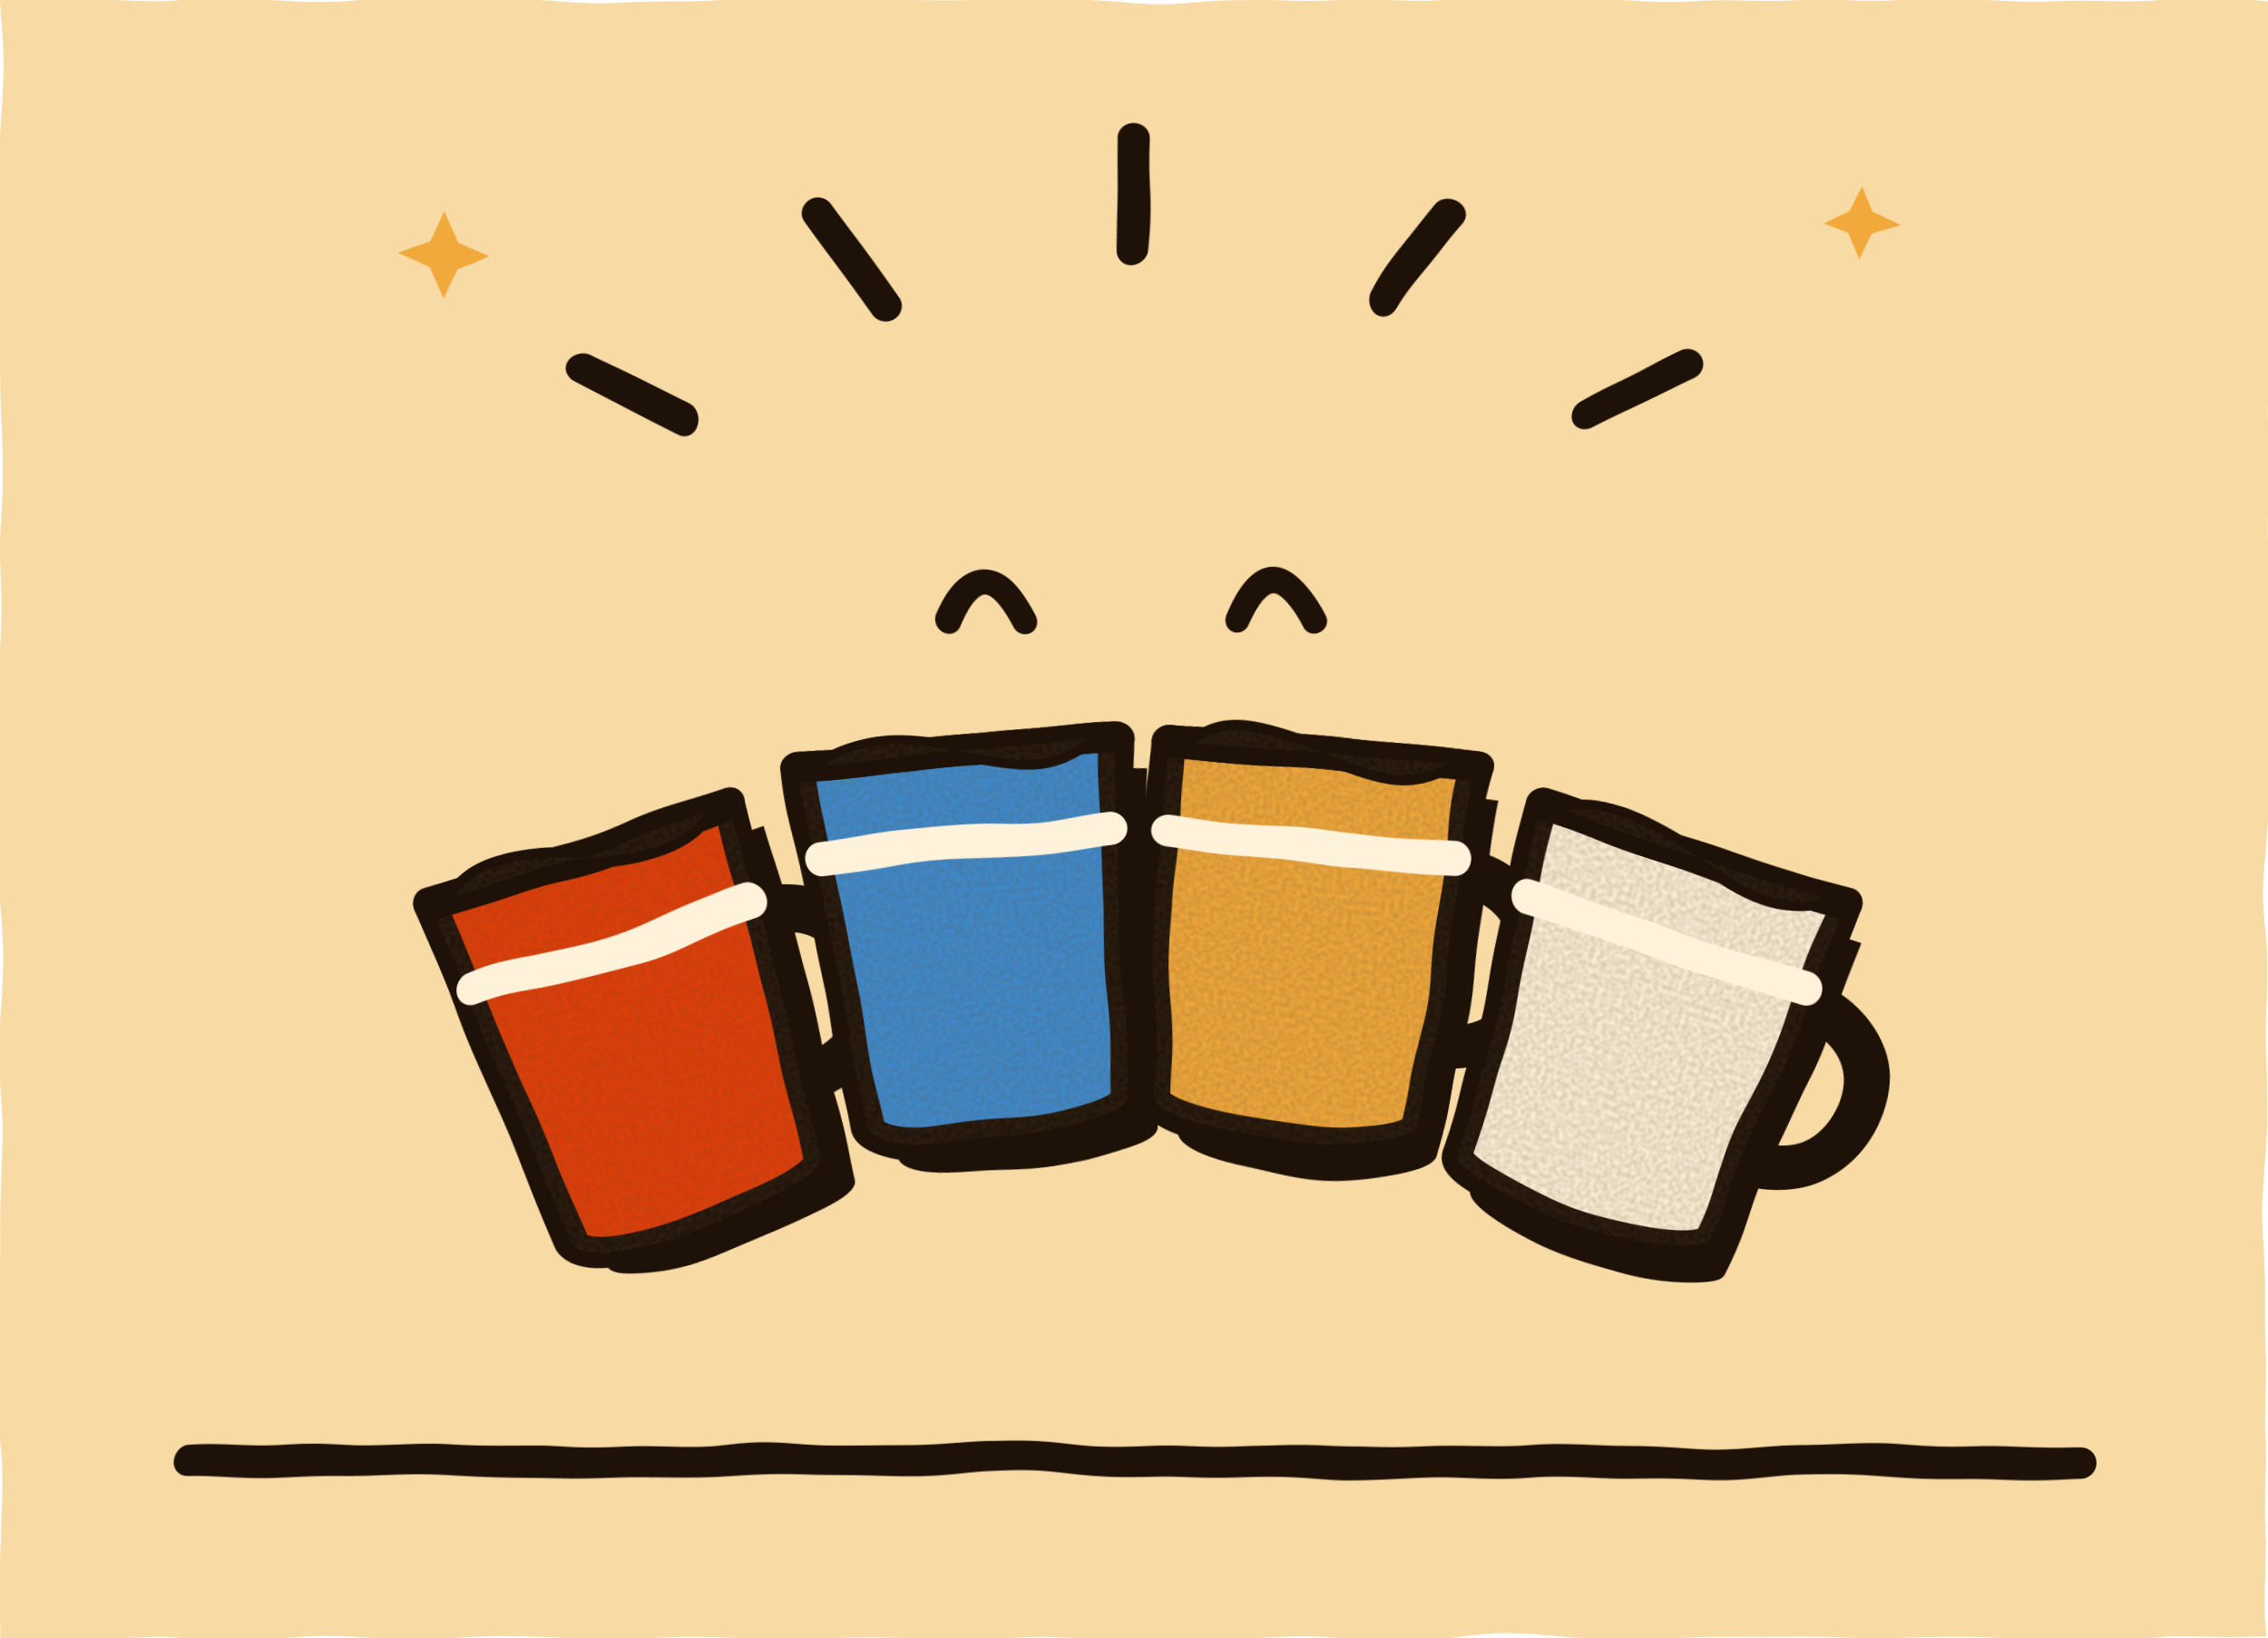
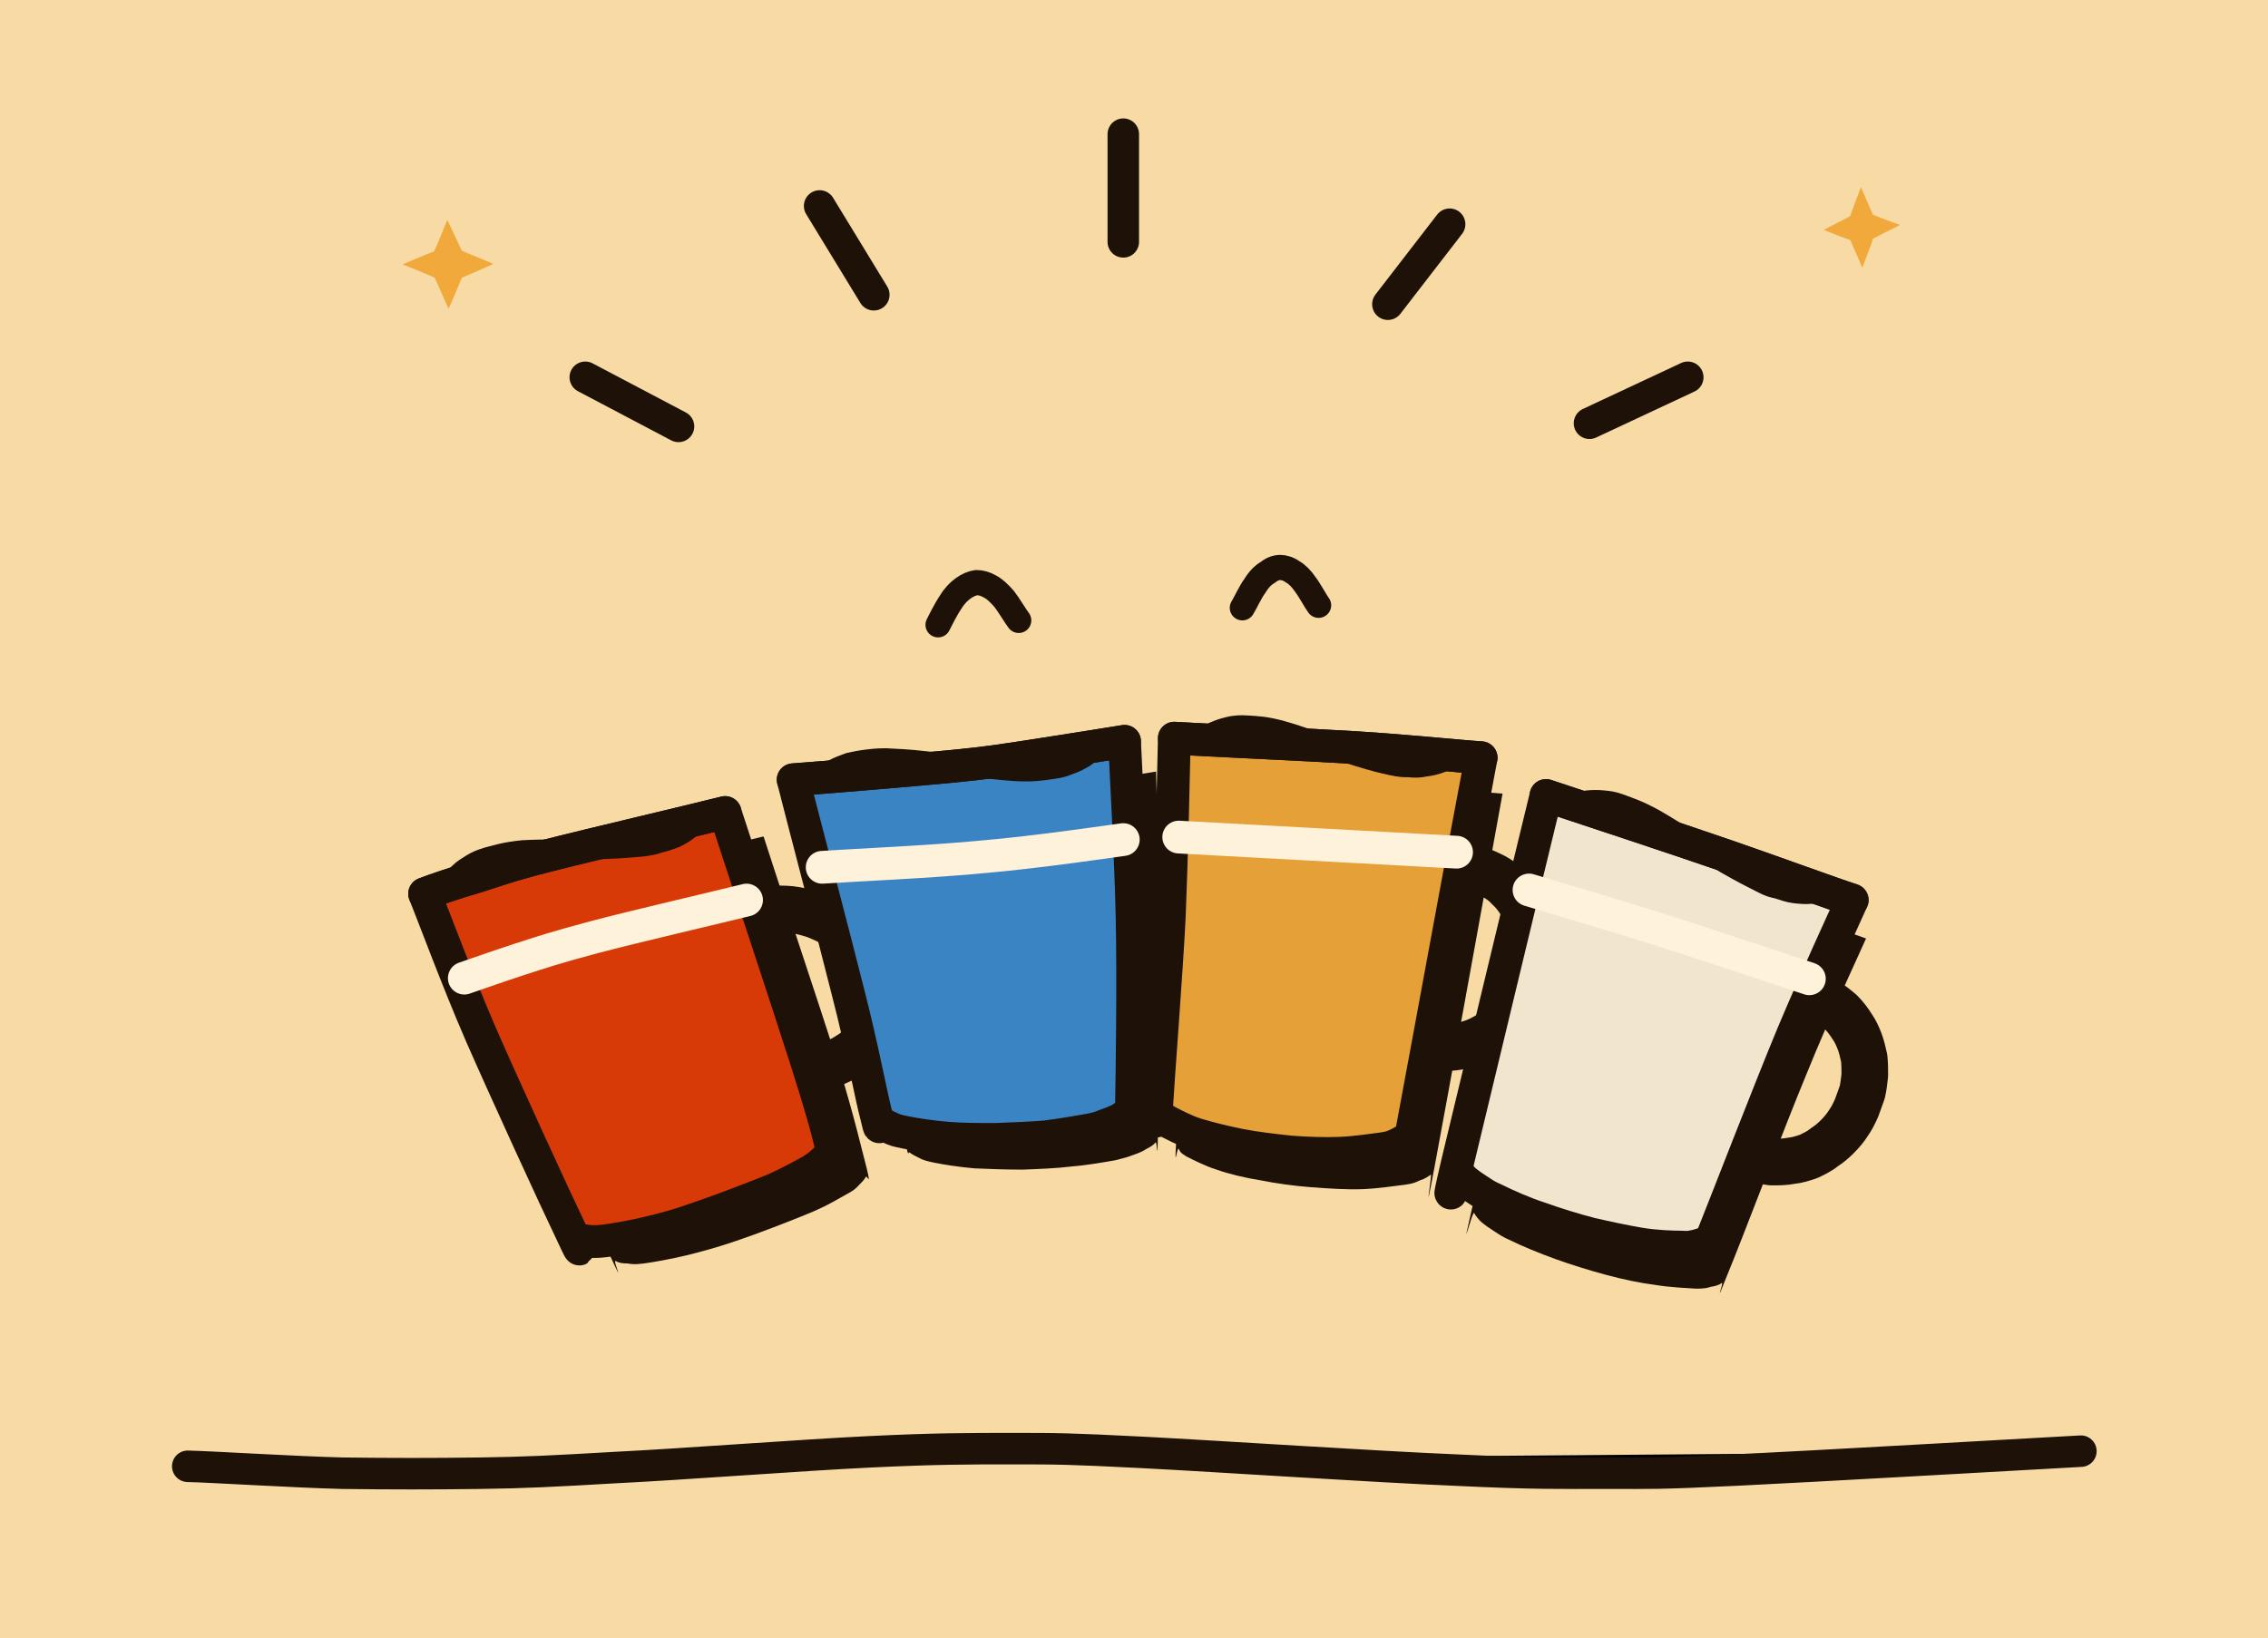
- <svg xmlns="http://www.w3.org/2000/svg" viewBox="0 0 360 260" role="img" aria-label="Geng Weekend: four mugs, cheers with your geng">
-   <defs>
-     <filter id="w" x="-5%" y="-5%" width="110%" height="110%">
-       <feTurbulence type="fractalNoise" baseFrequency="0.035" numOctaves="2" seed="3" />
-       <feDisplacementMap in="SourceGraphic" scale="3.4" />
-     </filter>
-     <filter id="g">
-       <feTurbulence type="fractalNoise" baseFrequency="1.4" numOctaves="1" seed="7" result="n" />
-       <feColorMatrix in="n" type="matrix" values="0 0 0 0 0.12  0 0 0 0 0.07  0 0 0 0 0.03  0 0 0 0.35 -0.05" result="d" />
-       <feComposite in="d" in2="SourceGraphic" operator="in" />
-     </filter>
-   </defs>
-   <g filter="url(#w)" stroke="#1E1208" stroke-linecap="round" stroke-linejoin="round">
-     <rect x="-10" y="-10" width="380" height="280" fill="#F8DAA5" stroke="none" />
-     <path d="M180 40 l0 -18" stroke-width="5" />
-     <path d="M140 48 l-10 -14" stroke-width="5" />
-     <path d="M220 48 l10 -14" stroke-width="5" />
-     <path d="M108 66 l-16 -8" stroke-width="5" />
-     <path d="M252 66 l16 -8" stroke-width="5" />
-     <g stroke="none" fill="#F2A93B">
-       <path d="M70 33 L72.1 37.9 L77 40 L72.1 42.1 L70 47 L67.9 42.1 L63 40 L67.9 37.9 Z" />
-       <path d="M296 30 L297.8 34.2 L302 36 L297.8 37.8 L296 42 L294.2 37.8 L290 36 L294.2 34.2 Z" />
-     </g>
-     <g transform="translate(110 190) rotate(-18) scale(1.05)">
-       <path d="M22 -38 C 40 -38, 40 -12, 22 -12" fill="none" stroke-width="7" />
-       <path d="M-24 -54 H24 L20 0 C 20 6, -20 6, -20 0 Z" transform="translate(4 5)" fill="#1E1208" stroke="none" />
-       <path d="M-24 -54 H24 L20 0 C 20 6, -20 6, -20 0 Z" fill="#E33D07" stroke-width="5" />
-       <path d="M-24 -54 H24 L20 0 C 20 6, -20 6, -20 0 Z" fill="#E33D07" filter="url(#g)" stroke="none" />
-       <path d="M-22 -40 H22" stroke="#FFF2DA" stroke-width="5" />
-       <path d="M-24 -54 H24" stroke-width="5" />
-       <path d="M-20 -54 C -10 -62, 10 -46, 20 -54 L 22 -54 H -22 Z" fill="#7A4A22" stroke-width="3" />
-       <path d="M-20 -54 C -10 -62, 10 -46, 20 -54 L 22 -54 H -22 Z" fill="#7A4A22" filter="url(#g)" stroke="none" />
-     </g>
-     <g transform="translate(158 176) rotate(-6) scale(1.05)">
-       <path d="M22 -38 C 40 -38, 40 -12, 22 -12" fill="none" stroke-width="7" />
-       <path d="M-24 -54 H24 L20 0 C 20 6, -20 6, -20 0 Z" transform="translate(4 5)" fill="#1E1208" stroke="none" />
-       <path d="M-24 -54 H24 L20 0 C 20 6, -20 6, -20 0 Z" fill="#3D8BD0" stroke-width="5" />
-       <path d="M-24 -54 H24 L20 0 C 20 6, -20 6, -20 0 Z" fill="#3D8BD0" filter="url(#g)" stroke="none" />
-       <path d="M-22 -40 H22" stroke="#FFF2DA" stroke-width="5" />
-       <path d="M-24 -54 H24" stroke-width="5" />
-       <path d="M-20 -54 C -10 -62, 10 -46, 20 -54 L 22 -54 H -22 Z" fill="#7A4A22" stroke-width="3" />
-       <path d="M-20 -54 C -10 -62, 10 -46, 20 -54 L 22 -54 H -22 Z" fill="#7A4A22" filter="url(#g)" stroke="none" />
-     </g>
-     <g transform="translate(204 176) rotate(6) scale(1.05)">
-       <path d="M22 -38 C 40 -38, 40 -12, 22 -12" fill="none" stroke-width="7" />
-       <path d="M-24 -54 H24 L20 0 C 20 6, -20 6, -20 0 Z" transform="translate(4 5)" fill="#1E1208" stroke="none" />
-       <path d="M-24 -54 H24 L20 0 C 20 6, -20 6, -20 0 Z" fill="#F2A93B" stroke-width="5" />
-       <path d="M-24 -54 H24 L20 0 C 20 6, -20 6, -20 0 Z" fill="#F2A93B" filter="url(#g)" stroke="none" />
-       <path d="M-22 -40 H22" stroke="#FFF2DA" stroke-width="5" />
-       <path d="M-24 -54 H24" stroke-width="5" />
-       <path d="M-20 -54 C -10 -62, 10 -46, 20 -54 L 22 -54 H -22 Z" fill="#7A4A22" stroke-width="3" />
-       <path d="M-20 -54 C -10 -62, 10 -46, 20 -54 L 22 -54 H -22 Z" fill="#7A4A22" filter="url(#g)" stroke="none" />
-     </g>
-     <g transform="translate(252 190) rotate(18) scale(1.05)">
-       <path d="M22 -38 C 40 -38, 40 -12, 22 -12" fill="none" stroke-width="7" />
-       <path d="M-24 -54 H24 L20 0 C 20 6, -20 6, -20 0 Z" transform="translate(4 5)" fill="#1E1208" stroke="none" />
-       <path d="M-24 -54 H24 L20 0 C 20 6, -20 6, -20 0 Z" fill="#FFF2DA" stroke-width="5" />
-       <path d="M-24 -54 H24 L20 0 C 20 6, -20 6, -20 0 Z" fill="#FFF2DA" filter="url(#g)" stroke="none" />
-       <path d="M-22 -40 H22" stroke="#FFF2DA" stroke-width="5" />
-       <path d="M-24 -54 H24" stroke-width="5" />
-       <path d="M-20 -54 C -10 -62, 10 -46, 20 -54 L 22 -54 H -22 Z" fill="#7A4A22" stroke-width="3" />
-       <path d="M-20 -54 C -10 -62, 10 -46, 20 -54 L 22 -54 H -22 Z" fill="#7A4A22" filter="url(#g)" stroke="none" />
-     </g>
-     <path d="M150 98 q6 -12 12 0 M196 98 q6 -12 12 0" fill="none" stroke-width="4" />
-     <path d="M30 232 H330" stroke-width="5" />
-   </g>
+ <svg xmlns="http://www.w3.org/2000/svg" viewBox="0 0 360 260" role="img" aria-label="Geng Weekend: four mugs, cheers with your geng" stroke-linecap="round" stroke-linejoin="round">
+   <path d="M-9.9 -8.8C-6.4 -8.7 4.7 -8.2 11.1 -8.1C17.6 -7.9 22.8 -8 28.7 -8.1C34.5 -8.3 36.2 -8.3 46.3 -8.8C56.4 -9.4 77.9 -10.9 89.3 -11.4C100.6 -11.9 106.7 -12 114.4 -12C122.1 -12 124.9 -12 135.5 -11.5C146.1 -11 167.6 -9.4 178.1 -8.8C188.5 -8.2 192.9 -8.2 198.2 -8.1C203.6 -8 205.6 -8 210.2 -8.1C214.7 -8.1 214.8 -8 225.5 -8.5C236.1 -9 262.2 -10.7 274.2 -11.2C286.2 -11.8 289.6 -11.9 297.4 -11.9C305.2 -11.9 308.6 -11.9 320.9 -11.4C333.1 -10.9 362.5 -9.2 370.8 -8.7C371 -4.9 371.6 6.5 371.8 14.1C372 21.7 372 29.6 371.9 36.9C371.7 44.1 371.7 46.2 371.1 57.4C370.6 68.6 369.1 91.5 368.6 104C368.1 116.6 368 123.3 368 132.7C368 142.1 368.2 148.5 368.7 160.4C369.2 172.3 370.7 193.9 371.2 204C371.7 214.1 371.7 214.3 371.9 221C372 227.7 372 236.3 371.8 244.2C371.7 252.1 371 264.3 370.9 268.4C361.4 268.9 327.7 270.8 314.1 271.4C300.4 271.9 297.3 271.9 289.2 271.9C281 271.9 277.5 271.9 265.1 271.3C252.8 270.7 227.5 268.9 215 268.4C202.5 267.9 197.9 268 190.1 268.1C182.3 268.1 179.6 268.2 168 268.8C156.5 269.3 131.8 271 120.6 271.6C109.4 272.1 107.6 272 101 272C94.3 272 90.8 271.9 80.9 271.5C71 271 51.1 269.6 41.4 269.1C31.8 268.5 28.6 268.4 23 268.2C17.4 268.1 13.4 268 8 268C2.5 268 -6.7 268.3 -9.6 268.4C-9.6 261.4 -9.3 247.4 -9.4 226.4C-9.6 205.4 -10.5 161.1 -10.7 142.3C-10.9 123.6 -10.7 130.6 -10.5 113.9C-10.3 97.3 -9.5 58.1 -9.3 42.4C-9.1 26.6 -9.2 28 -9.3 19.4C-9.4 10.9 -9.8 -4.1 -9.9 -8.8Z" fill="#F8DAA5" />
+   <path d="M178.3 38.4L178.3 21.3" fill="#000000" stroke="#1E1208" stroke-width="5" />
+   <path d="M138.7 46.8L130.1 32.7" fill="#000000" stroke="#1E1208" stroke-width="5" />
+   <path d="M220.3 48.3L230.1 35.6" fill="#000000" stroke="#1E1208" stroke-width="5" />
+   <path d="M107.7 67.7L92.9 59.9" fill="#000000" stroke="#1E1208" stroke-width="5" />
+   <path d="M252.3 67.2L267.9 59.9" fill="#000000" stroke="#1E1208" stroke-width="5" />
+   <path d="M71 34.9C71.4 35.7 72.9 39 73.3 39.8C74.1 40.2 77.5 41.5 78.3 41.9C77.5 42.3 74.2 43.7 73.3 44.1C73 44.9 71.6 48.2 71.2 49C70.8 48.2 69.4 44.9 69 44.1C68.2 43.7 64.8 42.3 63.9 42C64.7 41.6 68.1 40.2 68.9 39.9C69.3 39.1 70.7 35.7 71 34.9Z" fill="#F2A93B" />
+   <path d="M295.4 29.7C295.7 30.5 297 33.4 297.3 34.1C298 34.4 300.9 35.5 301.6 35.7C300.9 36.1 298 37.5 297.3 37.9C297.1 38.7 295.9 41.7 295.6 42.5C295.3 41.7 294 38.9 293.7 38.1C293 37.9 290.2 36.8 289.5 36.5C290.2 36.1 293 34.7 293.7 34.3C293.9 33.5 295.1 30.5 295.4 29.7Z" fill="#F2A93B" />
+   <path d="M119.3 144.8C119.9 144.7 121.8 144.3 123 144.3C124.1 144.3 125.3 144.3 126.3 144.5C127.4 144.7 128.5 145 129.4 145.3C130.4 145.7 131.3 146.1 132.2 146.6C133.1 147.1 133.9 147.7 134.6 148.4C135.3 149 136 149.7 136.5 150.4C137.1 151.2 137.6 152 138 152.8C138.5 153.6 138.8 154.4 139.1 155.3C139.3 156.1 139.5 157 139.5 157.8C139.6 158.7 139.6 159.5 139.5 160.3C139.3 161.2 139.1 162 138.8 162.8C138.5 163.5 138 164.3 137.5 165C137 165.7 136.3 166.4 135.6 167C134.8 167.5 134 168.1 133 168.5C132 169 130.2 169.5 129.6 169.7" fill="none" stroke="#1E1208" stroke-width="7.4" />
+   <path d="M72.8 145.6C74.2 145.1 77.8 143.9 81.1 142.9C84.4 141.9 85.7 141.4 92.3 139.7C99 138 116.4 134 121.2 132.8C123.1 138.8 130.2 160 133 168.8C135.7 177.6 136.8 182.6 137.6 185.6C138.3 188.6 137.6 186.4 137.4 186.9C137.2 187.3 136.8 187.7 136.3 188.2C135.8 188.7 135.7 188.9 134.4 189.6C133.1 190.3 131.4 191.4 128.5 192.6C125.6 193.8 120.2 195.9 116.9 197C113.7 198.1 111.4 198.7 109 199.3C106.5 199.9 103.7 200.4 102.2 200.6C100.6 200.8 100.3 200.7 99.6 200.6C98.8 200.6 98.2 200.5 97.7 200.2C97.2 200 99.5 205.1 96.8 199.3C94 193.4 85 174.1 81 165.2C77 156.2 74.2 148.8 72.8 145.6Z" fill="#1E1208" />
+   <path d="M67.4 141.9C68.7 141.4 72.4 140.1 75.6 139.2C78.8 138.2 80.1 137.6 86.7 135.9C93.3 134.2 110.4 130.2 115.1 129C117.2 135.5 125 159 127.8 167.8C130.6 176.6 131.3 179.3 131.9 181.9C132.6 184.4 132 182.7 131.8 183.1C131.6 183.5 131.2 184 130.7 184.4C130.1 184.9 130 185.1 128.7 185.9C127.4 186.6 125.7 187.6 122.8 188.9C119.8 190.1 114.4 192.2 111.1 193.3C107.8 194.5 105.5 195.1 103 195.7C100.5 196.3 97.7 196.8 96.1 197C94.5 197.2 94.2 197.1 93.5 197.1C92.8 197 92.1 196.9 91.6 196.7C91.2 196.4 93.2 201.1 90.7 195.7C88.1 190.3 80.3 173.3 76.4 164.4C72.5 155.4 68.9 145.6 67.4 141.9Z" fill="#D73A07" stroke="#1E1208" stroke-width="5.2" />
+   <path d="M73.7 155.3C75.2 154.8 79.1 153.4 82.5 152.3C85.9 151.2 88.3 150.4 94.3 148.8C100.3 147.2 114.5 143.9 118.5 142.9" fill="#000000" stroke="#FFF2DA" stroke-width="5.2" />
+   <path d="M67.4 141.9C68.7 141.4 72.4 140.1 75.6 139.2C78.8 138.2 80.1 137.6 86.7 135.9C93.3 134.2 110.4 130.2 115.1 129" fill="#000000" stroke="#1E1208" stroke-width="5.2" />
+   <path d="M71.2 140.6C71.5 140.2 72.3 139.2 72.9 138.6C73.5 138 74.2 137.6 75 137.1C75.7 136.7 76.1 136.5 77.4 136.1C78.7 135.8 79.9 135.3 83 135C86 134.8 92.6 134.9 95.7 134.8C98.9 134.7 100.4 134.5 101.9 134.4C103.4 134.2 103.8 134.1 104.7 133.8C105.6 133.6 106.4 133.3 107.2 133C108 132.6 108.7 132.2 109.3 131.7C109.9 131.2 110.7 130.3 111 130C111.3 129.9 112.7 129.6 113 129.5C108.6 130.6 93.8 134 86.5 136C79.2 137.9 72.2 140.3 69.3 141.2C69.6 141.1 70.9 140.7 71.2 140.6Z" fill="#744720" stroke="#1E1208" stroke-width="3.2" />
+   <path d="M178.6 135.5C179.1 135.5 181 135.3 182.1 135.3C183.2 135.4 184.2 135.6 185.1 135.9C186.1 136.2 186.9 136.6 187.7 137C188.5 137.5 189.2 138.1 189.8 138.7C190.5 139.4 191 140.1 191.5 140.9C191.9 141.6 192.3 142.5 192.6 143.3C192.9 144.2 193.2 145.1 193.3 146C193.4 146.9 193.5 147.9 193.5 148.8C193.5 149.8 193.4 150.8 193.2 151.7C193 152.6 192.7 153.5 192.4 154.4C192 155.3 191.6 156.2 191.1 157C190.6 157.8 190 158.5 189.3 159.2C188.6 159.9 187.9 160.5 187 161C186.2 161.5 185.2 162 184.2 162.3C183.2 162.6 181.4 162.9 180.9 163" fill="none" stroke="#1E1208" stroke-width="7.4" />
+   <path d="M131.1 128.6C133.2 128.5 139.5 128.1 143.6 127.7C147.8 127.4 152 127 156.1 126.5C160.2 126 163.9 125.6 168.4 124.9C173 124.2 181 122.9 183.5 122.5C183.6 127.2 184.1 140.9 184.2 150.5C184.2 160.2 183.9 175.1 183.8 180.2C183.7 185.4 183.7 181 183.4 181.4C183.1 181.8 182.6 182.1 182 182.4C181.4 182.8 180.7 183.1 179.8 183.4C179 183.7 178.7 183.8 177.1 184.2C175.4 184.5 172.6 185 170.1 185.2C167.7 185.5 164.9 185.6 162.3 185.7C159.7 185.7 157 185.6 154.7 185.5C152.3 185.3 149.8 184.9 148.3 184.6C146.9 184.3 146.6 184.2 146 183.9C145.4 183.6 144.8 183.3 144.4 183C144.1 182.7 144.3 184 143.8 181.9C143.3 179.9 142.5 174.9 141.6 170.7C140.8 166.5 140.2 163.8 138.4 156.8C136.7 149.7 132.4 133.3 131.1 128.6Z" fill="#1E1208" />
+   <path d="M125.9 123.8C130 123.5 144.6 122.3 150.8 121.7C157 121.1 158.6 120.8 163.3 120.1C167.9 119.4 176 118.1 178.5 117.7C178.7 122.4 179.5 136.1 179.7 145.8C179.9 155.4 179.7 170.3 179.6 175.4C179.5 180.6 179.5 176.2 179.2 176.6C178.9 177 178.4 177.3 177.8 177.7C177.2 178 176.5 178.3 175.6 178.6C174.8 178.9 174.5 179.1 172.9 179.4C171.2 179.7 168.4 180.2 165.9 180.5C163.4 180.7 160.6 180.8 158 180.9C155.4 180.9 152.6 180.9 150.3 180.7C147.9 180.5 145.2 180.1 143.8 179.8C142.3 179.5 142 179.4 141.4 179.1C140.7 178.8 140.1 178.5 139.8 178.2C139.4 177.9 139.9 180.6 139.1 177.1C138.2 173.7 136.9 166.4 134.6 157.5C132.4 148.7 127.3 129.4 125.9 123.8Z" fill="#3B84C4" stroke="#1E1208" stroke-width="5.2" />
+   <path d="M130.5 137.7C134.8 137.4 148.4 136.8 156.4 136C164.4 135.3 174.7 133.8 178.3 133.3" fill="#000000" stroke="#FFF2DA" stroke-width="5.2" />
+   <path d="M125.9 123.8C130 123.5 144.6 122.3 150.8 121.7C157 121.1 158.6 120.8 163.3 120.1C167.9 119.4 176 118.1 178.5 117.7" fill="#000000" stroke="#1E1208" stroke-width="5.2" />
+   <path d="M130.3 123.6C130.6 123.3 131.6 122.5 132.4 122.1C133.1 121.7 134 121.4 134.8 121.1C135.7 120.9 136.7 120.7 137.6 120.6C138.6 120.5 139 120.4 140.6 120.4C142.2 120.5 143.8 120.5 147.2 120.9C150.6 121.2 157.6 122.2 160.9 122.4C164.1 122.6 165.5 122.3 167 122.1C168.5 121.9 168.9 121.7 169.7 121.4C170.6 121.1 171.4 120.7 172.2 120.2C172.9 119.7 173.9 118.7 174.3 118.4C174.6 118.4 176 118.1 176.4 118.1C172.1 118.7 158.8 120.8 150.8 121.7C142.7 122.7 131.8 123.4 128.1 123.7C128.4 123.7 129.9 123.6 130.3 123.6Z" fill="#744720" stroke="#1E1208" stroke-width="3.2" />
+   <path d="M230.9 137.4C231.5 137.5 233.3 137.7 234.4 138C235.4 138.3 236.4 138.8 237.2 139.2C238.1 139.7 238.9 140.3 239.5 141C240.2 141.6 240.8 142.4 241.3 143.2C241.8 143.9 242.2 144.8 242.6 145.6C242.9 146.5 243.1 147.4 243.3 148.3C243.5 149.3 243.5 150.2 243.5 151.2C243.5 152.1 243.4 153.1 243.2 154C243 155 242.8 155.9 242.4 156.8C242.1 157.7 241.6 158.6 241.1 159.5C240.6 160.3 240 161.1 239.3 161.8C238.6 162.5 237.9 163.2 237.1 163.8C236.2 164.4 235.3 164.9 234.4 165.3C233.4 165.7 232.3 166 231.2 166.2C230.1 166.4 228.2 166.3 227.6 166.4" fill="none" stroke="#1E1208" stroke-width="7.4" />
+   <path d="M190.1 123C194.8 123.2 210.5 124 218.5 124.5C226.6 125 235.2 125.8 238.5 126C236.7 135.9 229.6 175.2 227.7 185.3C225.8 195.4 227.4 186.1 227.1 186.5C226.7 186.8 226.1 187.2 225.4 187.4C224.7 187.7 224.5 187.9 223 188.1C221.4 188.3 218.7 188.7 216.3 188.8C213.8 188.9 210.9 188.7 208.2 188.5C205.5 188.3 202.6 187.9 200.1 187.4C197.6 187 195.1 186.4 193.1 185.7C191.2 185.1 189.3 184.1 188.3 183.6C187.3 183 187.3 182.8 187.1 182.4C186.8 182 186.4 186.4 186.7 181.2C187 176 188.3 161 188.9 151.3C189.5 141.6 189.9 127.7 190.1 123Z" fill="#1E1208" />
+   <path d="M186.4 117.2C191.2 117.5 207.1 118.2 215.2 118.7C223.3 119.2 231.8 120.1 235.1 120.3C233.2 130.2 226 169.5 224.1 179.6C222.1 189.6 223.8 180.4 223.4 180.7C223 181.1 222.4 181.4 221.8 181.7C221.1 182 220.8 182.2 219.3 182.4C217.8 182.6 215.1 183 212.7 183.1C210.3 183.2 207.4 183.1 204.8 182.9C202.1 182.6 199.3 182.3 196.8 181.8C194.3 181.3 191.9 180.7 189.9 180.1C188 179.5 186.2 178.5 185.2 178C184.2 177.4 184.2 177.2 183.9 176.8C183.6 176.4 183.3 180.8 183.6 175.6C183.9 170.4 185.1 155.3 185.6 145.6C186 135.9 186.3 121.9 186.4 117.2Z" fill="#E5A038" stroke="#1E1208" stroke-width="5.2" />
+   <path d="M187.1 132.9L231.2 135.3" fill="#000000" stroke="#FFF2DA" stroke-width="5.2" />
+   <path d="M186.4 117.2C191.2 117.5 207.1 118.2 215.2 118.7C223.3 119.2 231.8 120.1 235.1 120.3" fill="#000000" stroke="#1E1208" stroke-width="5.2" />
+   <path d="M190.6 117.4C191 117.2 192.1 116.4 192.9 116.1C193.8 115.7 194.6 115.5 195.5 115.3C196.3 115.2 196.7 115.1 198.1 115.2C199.5 115.3 200.9 115.3 203.7 116.1C206.6 116.9 212.4 119.1 215.3 120C218.2 120.9 219.5 121.2 220.9 121.5C222.3 121.8 222.7 121.8 223.6 121.8C224.5 121.9 225.4 121.9 226.2 121.7C227.1 121.6 227.9 121.4 228.7 121.1C229.5 120.8 230.6 120.1 231 119.9C231.3 120 232.7 120.1 233 120.1C229.6 119.9 219.9 119 212.4 118.5C205 118.1 192.5 117.5 188.5 117.3C188.9 117.3 190.3 117.4 190.6 117.4Z" fill="#744720" stroke="#1E1208" stroke-width="3.2" />
+   <path d="M286.5 157.4C287.1 157.6 288.8 158.3 289.7 158.9C290.7 159.4 291.5 160.1 292.2 160.7C292.9 161.4 293.5 162.2 294 163C294.5 163.7 294.9 164.6 295.2 165.4C295.5 166.2 295.7 167.1 295.9 168C296 168.9 296 169.8 296 170.7C295.9 171.6 295.8 172.5 295.6 173.4C295.3 174.2 295 175.1 294.7 175.9C294.3 176.8 293.9 177.6 293.4 178.3C292.9 179.1 292.3 179.8 291.6 180.5C291 181.1 290.3 181.7 289.5 182.2C288.8 182.8 287.9 183.2 287.1 183.6C286.2 183.9 285.3 184.2 284.3 184.3C283.3 184.5 282.3 184.5 281.2 184.5C280.1 184.4 278.4 183.9 277.8 183.8" fill="none" stroke="#1E1208" stroke-width="7.4" />
+   <path d="M247.7 132.7C252 134.1 265.5 138.3 273.6 141.1C281.7 143.8 292.4 147.7 296.2 149C294.6 152.6 290.4 161.5 286.8 170.4C283.1 179.3 276.4 197.1 274.1 202.6C271.9 208.2 273.7 203.4 273.3 203.7C272.9 204 272.3 204.2 271.6 204.3C270.9 204.5 270.6 204.6 269.2 204.6C267.7 204.5 265.1 204.4 262.7 204C260.3 203.7 257.5 203.1 254.9 202.4C252.3 201.7 249.4 200.8 246.9 199.9C244.4 199 241.5 197.8 239.9 197C238.3 196.3 238 196 237.2 195.5C236.4 195 235.7 194.5 235.1 194C234.6 193.5 234.2 193 234 192.6C233.7 192.1 231.5 201.2 233.8 191.2C236.1 181.3 245.4 142.4 247.7 132.7Z" fill="#1E1208" />
+   <path d="M245.4 126.3C250.2 127.9 266 133.1 274.1 135.9C282.2 138.7 290.6 141.8 294 142.9C292.4 146.5 288.3 155.3 284.6 164.1C280.9 173 274.1 190.6 271.9 196.1C269.6 201.6 271.5 196.9 271 197.2C270.6 197.4 270 197.6 269.3 197.8C268.6 197.9 268.4 198.1 266.9 198C265.4 198 262.7 197.9 260.3 197.5C257.9 197.1 255.1 196.5 252.5 195.9C249.8 195.2 246.9 194.3 244.4 193.4C241.9 192.6 239 191.3 237.4 190.5C235.8 189.8 235.5 189.5 234.7 189C233.9 188.5 233.2 188 232.6 187.5C232.1 187.1 231.7 186.6 231.5 186.1C231.3 185.6 229 194.7 231.3 184.8C233.7 174.8 243 136.1 245.4 126.3Z" fill="#F2E5CD" stroke="#1E1208" stroke-width="5.2" />
+   <path d="M242.7 141.3C246.7 142.5 259.2 146.2 266.6 148.6C274 151 283.8 154.3 287.2 155.4" fill="#000000" stroke="#FFF2DA" stroke-width="5.2" />
+   <path d="M245.4 126.3C250.2 127.9 266 133.1 274.1 135.9C282.2 138.7 290.6 141.8 294 142.9" fill="#000000" stroke="#1E1208" stroke-width="5.2" />
+   <path d="M249.4 127.7C249.8 127.6 251.1 127.2 251.9 127.1C252.8 127 253.7 127 254.6 127.1C255.5 127.2 255.9 127.2 257.3 127.7C258.6 128.2 260 128.6 262.7 130.1C265.5 131.7 271.2 135.4 273.9 137.1C276.7 138.7 278.1 139.4 279.5 140.1C280.8 140.8 281.3 140.9 282.2 141.1C283.1 141.4 284 141.7 284.8 141.8C285.7 141.9 286.6 142 287.4 141.9C288.3 141.9 289.6 141.6 290 141.5C290.3 141.6 291.7 142.1 292 142.2C288.5 141 278.7 137.5 271.2 134.9C263.8 132.4 251.4 128.3 247.4 127C247.7 127.1 249 127.5 249.4 127.7Z" fill="#744720" stroke="#1E1208" stroke-width="3.2" />
+   <path d="M148.9 99.2C149.2 98.6 150.2 96.6 150.9 95.6C151.5 94.6 152.2 93.9 152.9 93.4C153.6 92.9 154.3 92.6 155 92.5C155.7 92.5 156.4 92.7 157.1 93.1C157.9 93.5 158.6 94.2 159.4 95.1C160.1 96 161.3 98 161.7 98.5M197.2 96.5C197.6 95.9 198.5 93.9 199.2 93C199.8 92 200.5 91.3 201.2 90.9C201.8 90.4 202.5 90.1 203.2 90.1C203.8 90.1 204.5 90.3 205.2 90.8C205.9 91.2 206.6 91.9 207.2 92.8C207.9 93.7 208.9 95.6 209.3 96.1" fill="none" stroke="#1E1208" stroke-width="4" />
+   <path d="M29.8 232.8C33.9 232.9 46.5 233.7 54.3 233.9C62 234 68.9 234 76.2 233.9C83.4 233.8 87.4 233.6 97.7 233C108 232.5 127.6 231 138.1 230.5C148.6 230 153.5 230 160.7 230C167.9 230 169.6 230 181.4 230.6C193.1 231.2 218.7 232.9 231 233.4C243.3 234 247.6 233.9 255.1 233.9C262.5 233.9 263 234 275.6 233.4C288.1 232.8 321.1 230.9 330.3 230.4" fill="#000000" stroke="#1E1208" stroke-width="5" />
</svg>
